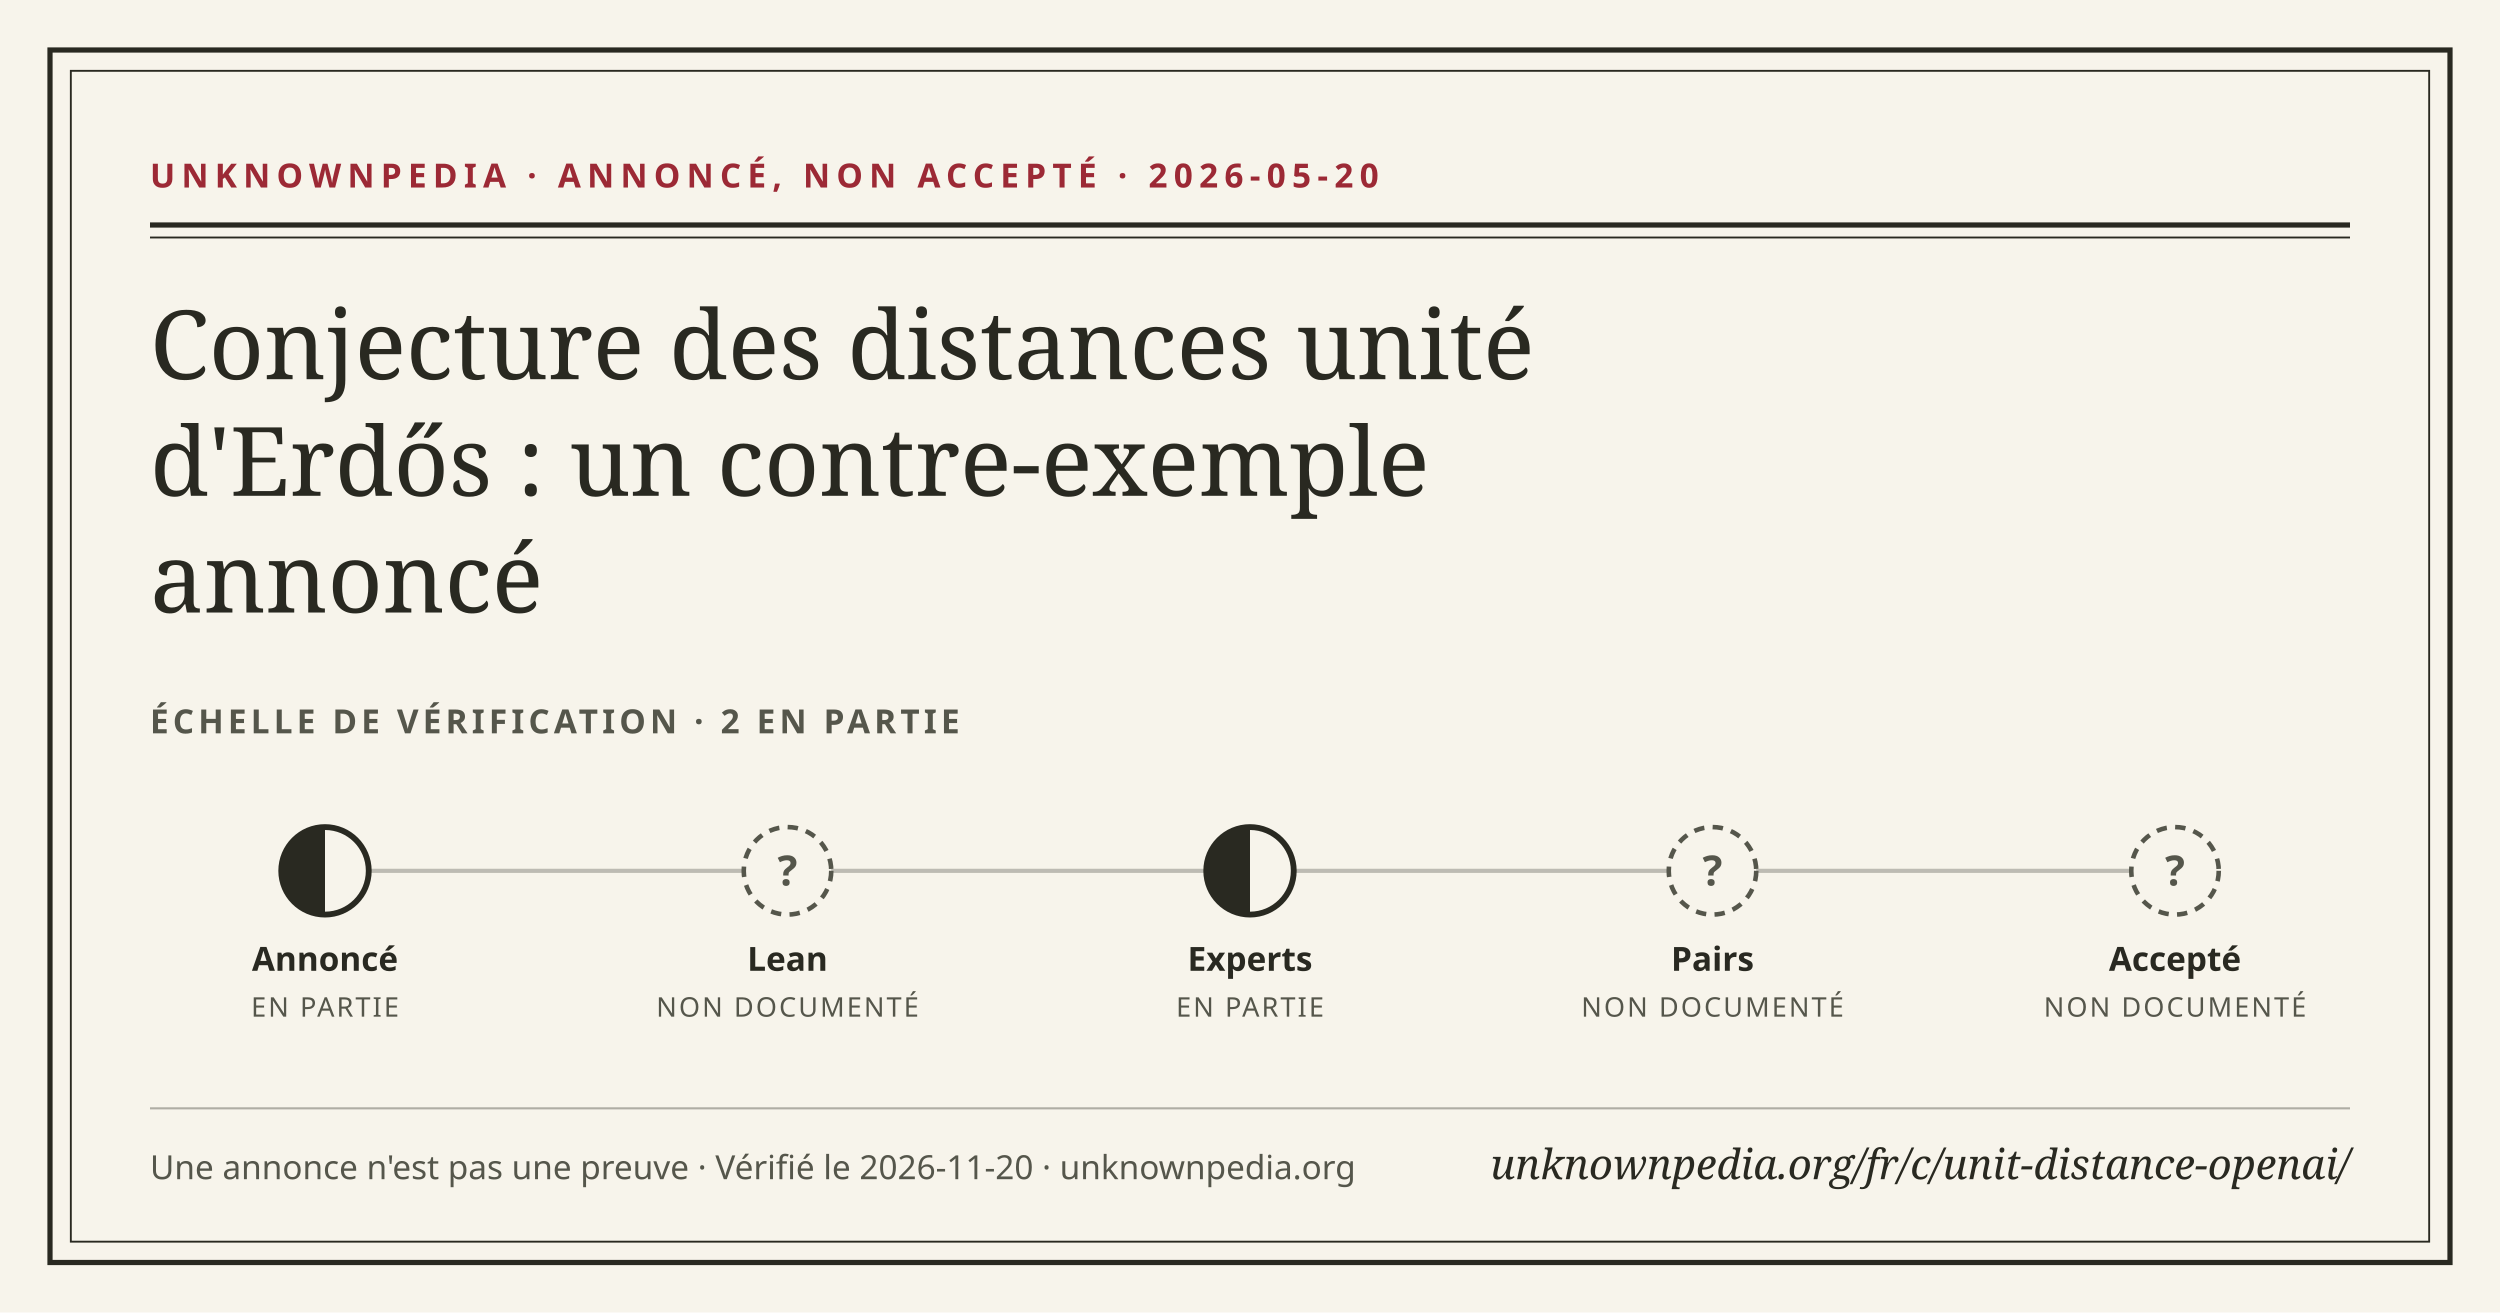
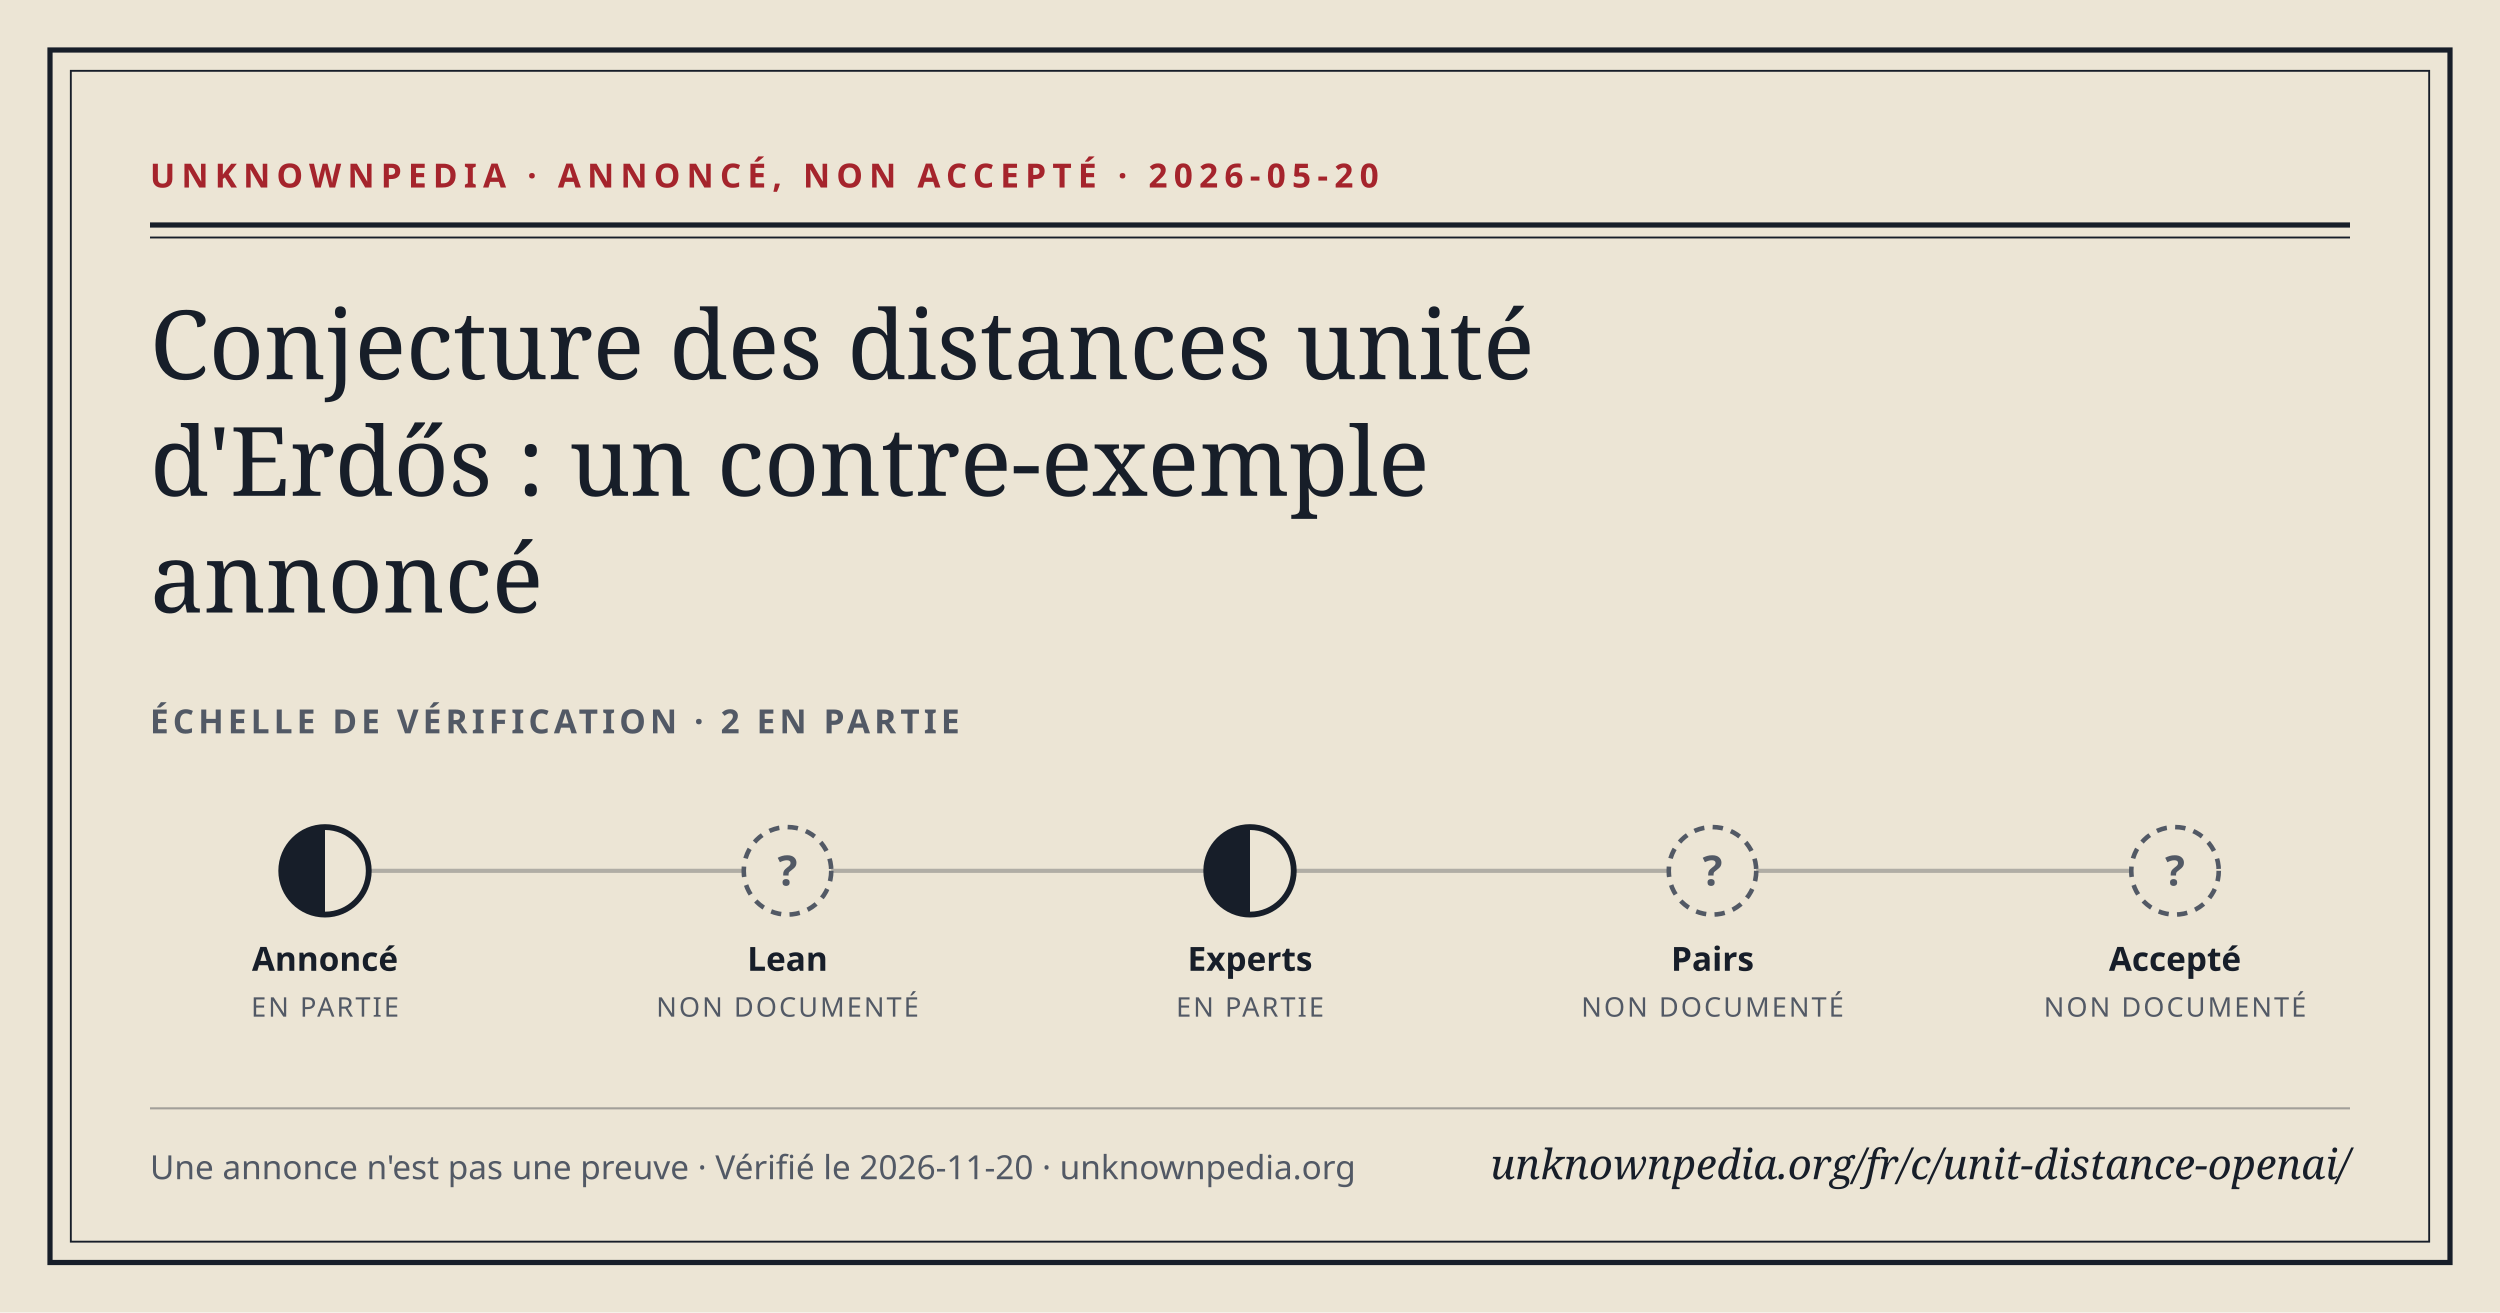
<svg xmlns="http://www.w3.org/2000/svg" width="1200" height="630" viewBox="0 0 1200 630">
-   <rect width="1200" height="630" fill="#f7f4eb" />
-   <rect x="24" y="24" width="1152" height="582" fill="none" stroke="#292921" stroke-width="2.5" />
-   <rect x="34" y="34" width="1132" height="562" fill="none" stroke="#292921" stroke-width=".9" />
-   <text x="72" y="90" font-family="sans-serif" font-size="16" font-weight="700" letter-spacing="3" fill="#9c2935">UNKNOWNPEDIA · ANNONCÉ, NON ACCEPTÉ · 2026-05-20</text>
-   <line x1="72" y1="108" x2="1128" y2="108" stroke="#292921" stroke-width="2.5" />
-   <line x1="72" y1="114" x2="1128" y2="114" stroke="#292921" stroke-width=".9" />
-   <text x="72" y="182" font-family="Georgia, serif" font-size="46" fill="#292921">Conjecture des distances unité</text>
-   <text x="72" y="238" font-family="Georgia, serif" font-size="46" fill="#292921">d'Erdős : un contre-exemple</text>
-   <text x="72" y="294" font-family="Georgia, serif" font-size="46" fill="#292921">annoncé</text>
-   <text x="72" y="352" font-family="sans-serif" font-size="16" font-weight="700" letter-spacing="2" fill="#55564b">ÉCHELLE DE VÉRIFICATION · 2 EN PARTIE</text>
-   <line x1="156" y1="418" x2="1044" y2="418" stroke="#292921" stroke-opacity=".28" stroke-width="2" />
-   <circle cx="156" cy="418" r="21" fill="#f7f4eb" stroke="#292921" stroke-width="2.8" />
-   <path d="M156 397 A21 21 0 0 0 156 439 Z" fill="#292921" />
-   <text x="156" y="466" text-anchor="middle" font-family="sans-serif" font-size="16" font-weight="700" fill="#292921">Annoncé</text>
-   <text x="156" y="488" text-anchor="middle" font-family="sans-serif" font-size="13" letter-spacing="1" fill="#55564b">EN PARTIE</text>
-   <circle cx="378" cy="418" r="21" fill="#f7f4eb" stroke="#55564b" stroke-width="2.2" stroke-dasharray="5 4" />
-   <text x="378" y="425" text-anchor="middle" font-family="sans-serif" font-size="20" font-weight="700" fill="#55564b">?</text>
-   <text x="378" y="466" text-anchor="middle" font-family="sans-serif" font-size="16" font-weight="700" fill="#292921">Lean</text>
-   <text x="378" y="488" text-anchor="middle" font-family="sans-serif" font-size="13" letter-spacing="1" fill="#55564b">NON DOCUMENTÉ</text>
-   <circle cx="600" cy="418" r="21" fill="#f7f4eb" stroke="#292921" stroke-width="2.8" />
-   <path d="M600 397 A21 21 0 0 0 600 439 Z" fill="#292921" />
-   <text x="600" y="466" text-anchor="middle" font-family="sans-serif" font-size="16" font-weight="700" fill="#292921">Experts</text>
-   <text x="600" y="488" text-anchor="middle" font-family="sans-serif" font-size="13" letter-spacing="1" fill="#55564b">EN PARTIE</text>
-   <circle cx="822" cy="418" r="21" fill="#f7f4eb" stroke="#55564b" stroke-width="2.2" stroke-dasharray="5 4" />
-   <text x="822" y="425" text-anchor="middle" font-family="sans-serif" font-size="20" font-weight="700" fill="#55564b">?</text>
-   <text x="822" y="466" text-anchor="middle" font-family="sans-serif" font-size="16" font-weight="700" fill="#292921">Pairs</text>
-   <text x="822" y="488" text-anchor="middle" font-family="sans-serif" font-size="13" letter-spacing="1" fill="#55564b">NON DOCUMENTÉ</text>
-   <circle cx="1044" cy="418" r="21" fill="#f7f4eb" stroke="#55564b" stroke-width="2.2" stroke-dasharray="5 4" />
-   <text x="1044" y="425" text-anchor="middle" font-family="sans-serif" font-size="20" font-weight="700" fill="#55564b">?</text>
-   <text x="1044" y="466" text-anchor="middle" font-family="sans-serif" font-size="16" font-weight="700" fill="#292921">Accepté</text>
-   <text x="1044" y="488" text-anchor="middle" font-family="sans-serif" font-size="13" letter-spacing="1" fill="#55564b">NON DOCUMENTÉ</text>
-   <line x1="72" y1="532" x2="1128" y2="532" stroke="#292921" stroke-opacity=".35" stroke-width="1" />
-   <text x="72" y="566" font-family="sans-serif" font-size="16" fill="#55564b">Une annonce n'est pas une preuve · Vérifié le 2026-11-20 · unknownpedia.org</text>
-   <text x="1128" y="566" text-anchor="end" font-family="Georgia, serif" font-style="italic" font-size="20" fill="#292921">unknownpedia.org/fr/c/unit-distance-openai/</text>
+   <rect width="1200" height="630" fill="#ece5d5" />
+   <rect x="24" y="24" width="1152" height="582" fill="none" stroke="#171e29" stroke-width="2.5" />
+   <rect x="34" y="34" width="1132" height="562" fill="none" stroke="#171e29" stroke-width=".9" />
+   <text x="72" y="90" font-family="sans-serif" font-size="16" font-weight="700" letter-spacing="3" fill="#a5242c">UNKNOWNPEDIA · ANNONCÉ, NON ACCEPTÉ · 2026-05-20</text>
+   <line x1="72" y1="108" x2="1128" y2="108" stroke="#171e29" stroke-width="2.5" />
+   <line x1="72" y1="114" x2="1128" y2="114" stroke="#171e29" stroke-width=".9" />
+   <text x="72" y="182" font-family="Georgia, serif" font-size="46" fill="#171e29">Conjecture des distances unité</text>
+   <text x="72" y="238" font-family="Georgia, serif" font-size="46" fill="#171e29">d'Erdős : un contre-exemple</text>
+   <text x="72" y="294" font-family="Georgia, serif" font-size="46" fill="#171e29">annoncé</text>
+   <text x="72" y="352" font-family="sans-serif" font-size="16" font-weight="700" letter-spacing="2" fill="#525965">ÉCHELLE DE VÉRIFICATION · 2 EN PARTIE</text>
+   <line x1="156" y1="418" x2="1044" y2="418" stroke="#171e29" stroke-opacity=".28" stroke-width="2" />
+   <circle cx="156" cy="418" r="21" fill="#ece5d5" stroke="#171e29" stroke-width="2.8" />
+   <path d="M156 397 A21 21 0 0 0 156 439 Z" fill="#171e29" />
+   <text x="156" y="466" text-anchor="middle" font-family="sans-serif" font-size="16" font-weight="700" fill="#171e29">Annoncé</text>
+   <text x="156" y="488" text-anchor="middle" font-family="sans-serif" font-size="13" letter-spacing="1" fill="#525965">EN PARTIE</text>
+   <circle cx="378" cy="418" r="21" fill="#ece5d5" stroke="#525965" stroke-width="2.2" stroke-dasharray="5 4" />
+   <text x="378" y="425" text-anchor="middle" font-family="sans-serif" font-size="20" font-weight="700" fill="#525965">?</text>
+   <text x="378" y="466" text-anchor="middle" font-family="sans-serif" font-size="16" font-weight="700" fill="#171e29">Lean</text>
+   <text x="378" y="488" text-anchor="middle" font-family="sans-serif" font-size="13" letter-spacing="1" fill="#525965">NON DOCUMENTÉ</text>
+   <circle cx="600" cy="418" r="21" fill="#ece5d5" stroke="#171e29" stroke-width="2.8" />
+   <path d="M600 397 A21 21 0 0 0 600 439 Z" fill="#171e29" />
+   <text x="600" y="466" text-anchor="middle" font-family="sans-serif" font-size="16" font-weight="700" fill="#171e29">Experts</text>
+   <text x="600" y="488" text-anchor="middle" font-family="sans-serif" font-size="13" letter-spacing="1" fill="#525965">EN PARTIE</text>
+   <circle cx="822" cy="418" r="21" fill="#ece5d5" stroke="#525965" stroke-width="2.2" stroke-dasharray="5 4" />
+   <text x="822" y="425" text-anchor="middle" font-family="sans-serif" font-size="20" font-weight="700" fill="#525965">?</text>
+   <text x="822" y="466" text-anchor="middle" font-family="sans-serif" font-size="16" font-weight="700" fill="#171e29">Pairs</text>
+   <text x="822" y="488" text-anchor="middle" font-family="sans-serif" font-size="13" letter-spacing="1" fill="#525965">NON DOCUMENTÉ</text>
+   <circle cx="1044" cy="418" r="21" fill="#ece5d5" stroke="#525965" stroke-width="2.2" stroke-dasharray="5 4" />
+   <text x="1044" y="425" text-anchor="middle" font-family="sans-serif" font-size="20" font-weight="700" fill="#525965">?</text>
+   <text x="1044" y="466" text-anchor="middle" font-family="sans-serif" font-size="16" font-weight="700" fill="#171e29">Accepté</text>
+   <text x="1044" y="488" text-anchor="middle" font-family="sans-serif" font-size="13" letter-spacing="1" fill="#525965">NON DOCUMENTÉ</text>
+   <line x1="72" y1="532" x2="1128" y2="532" stroke="#171e29" stroke-opacity=".35" stroke-width="1" />
+   <text x="72" y="566" font-family="sans-serif" font-size="16" fill="#525965">Une annonce n'est pas une preuve · Vérifié le 2026-11-20 · unknownpedia.org</text>
+   <text x="1128" y="566" text-anchor="end" font-family="Georgia, serif" font-style="italic" font-size="20" fill="#171e29">unknownpedia.org/fr/c/unit-distance-openai/</text>
</svg>
